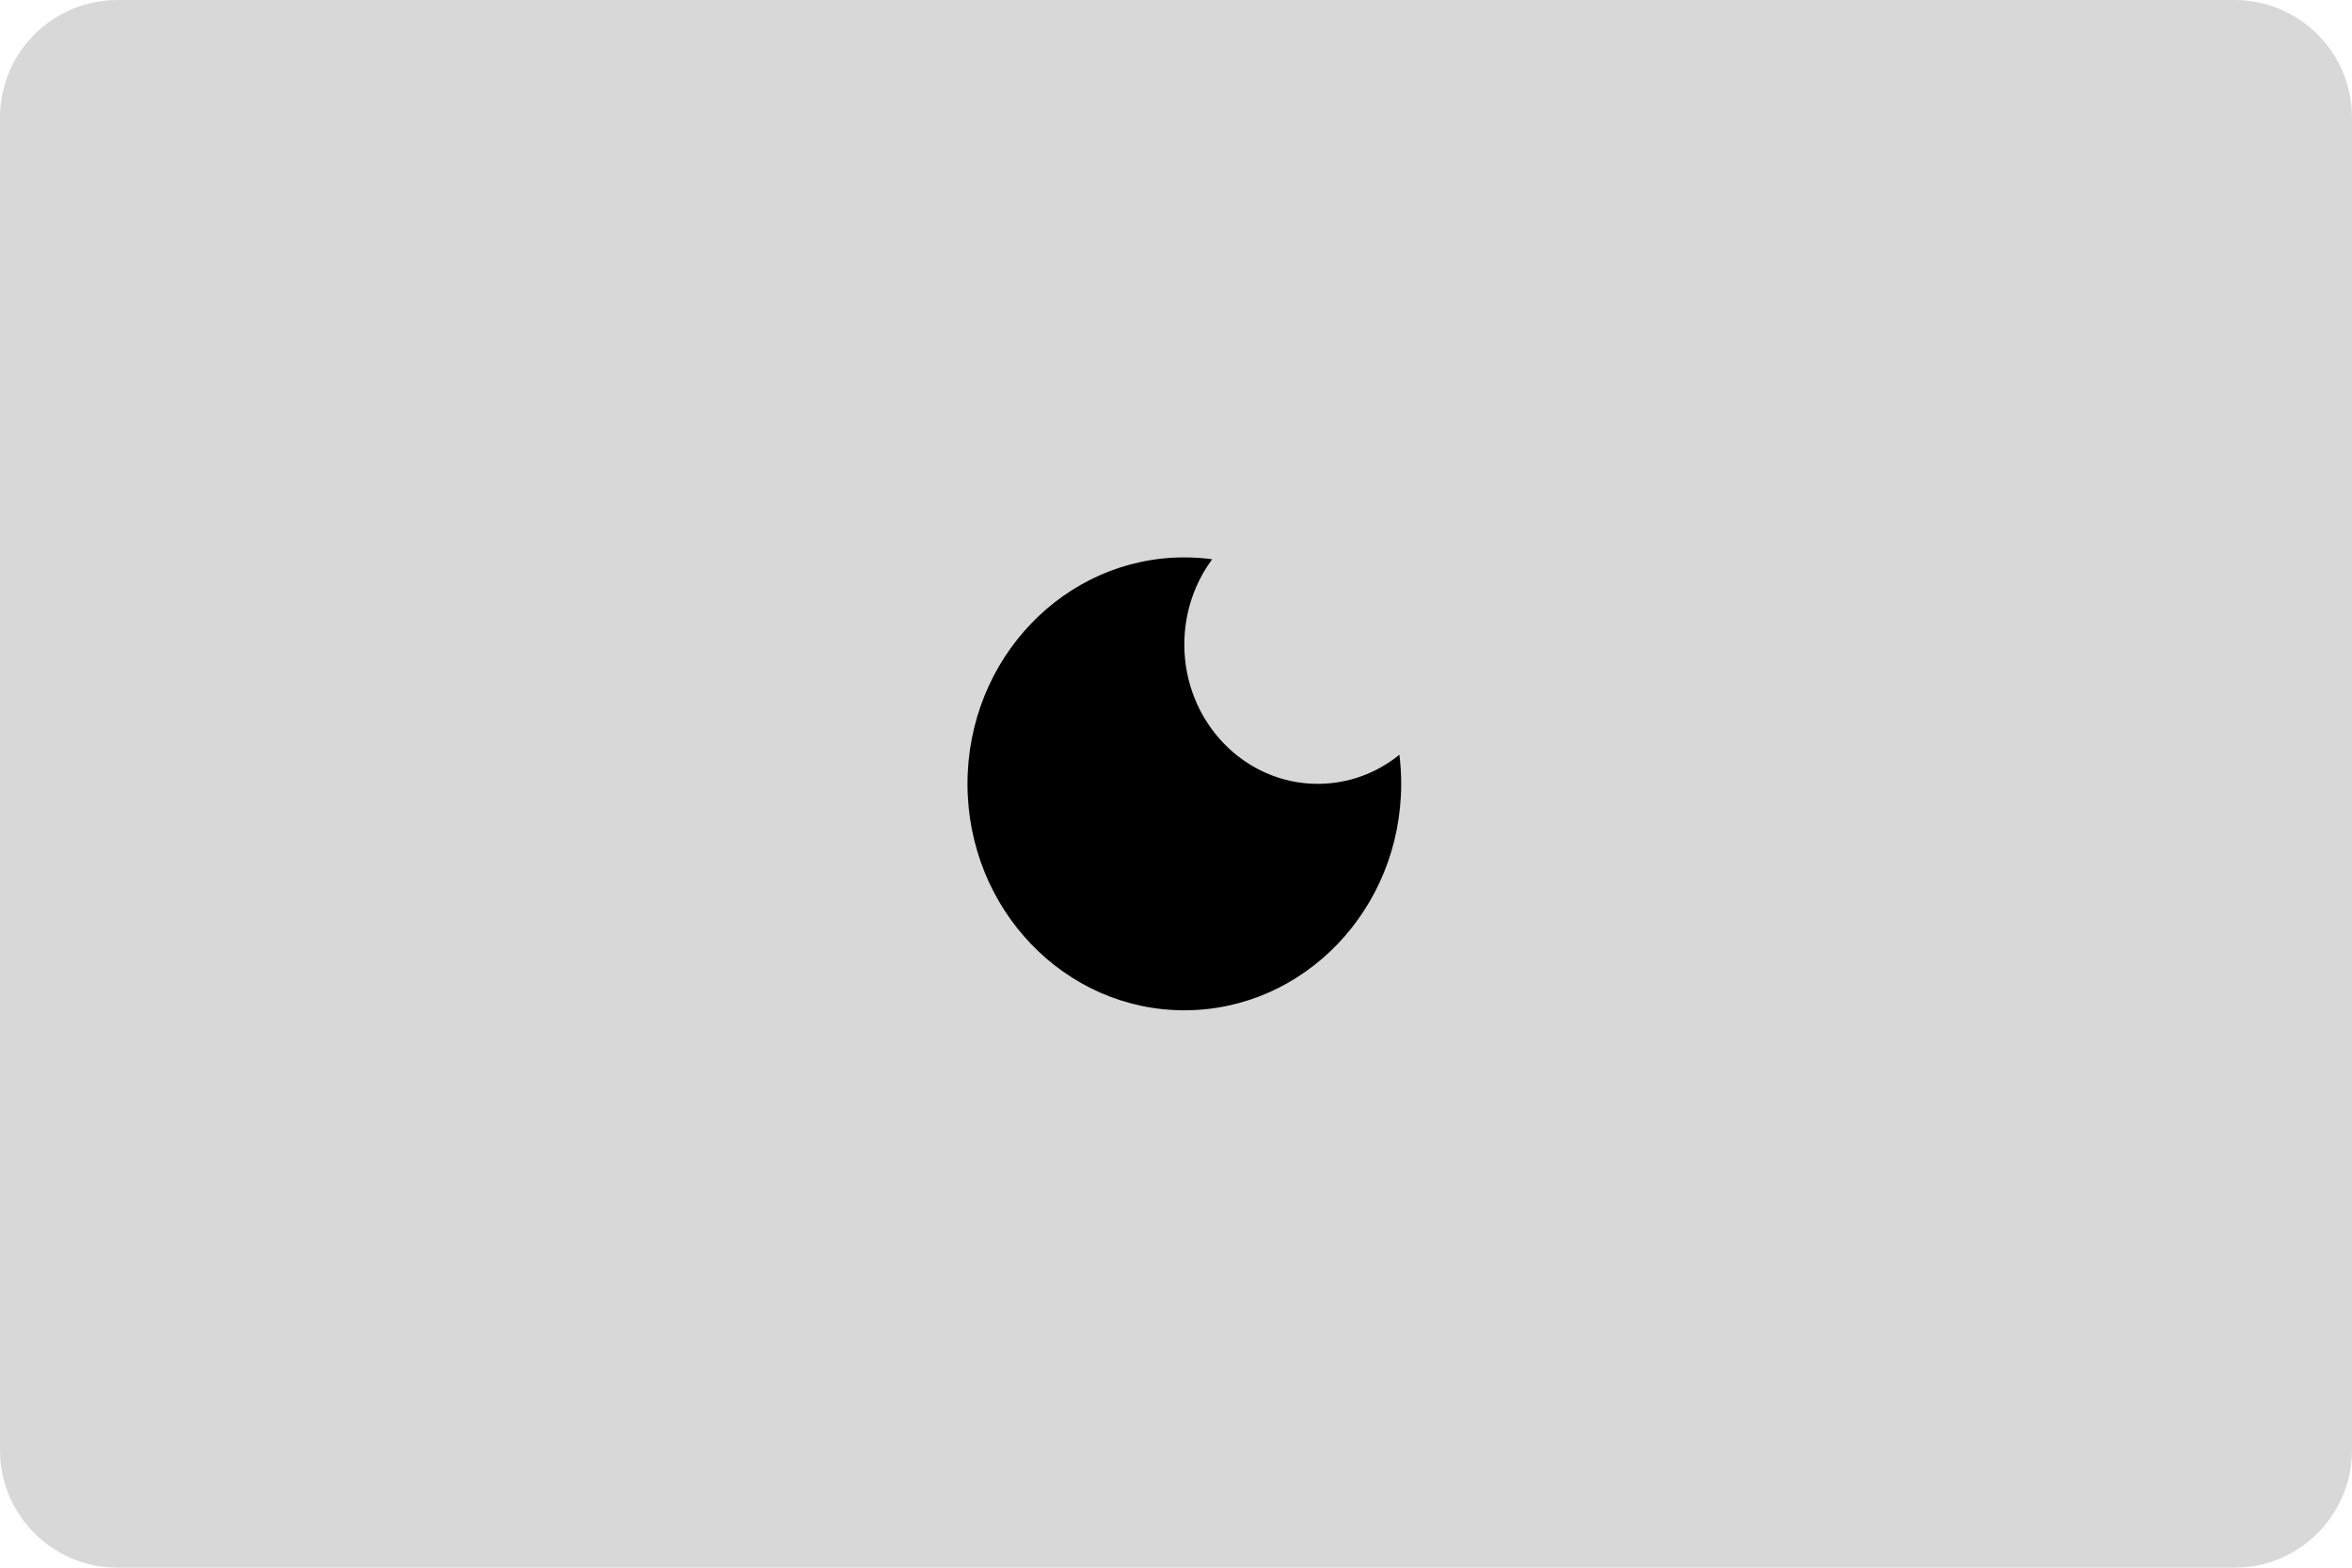
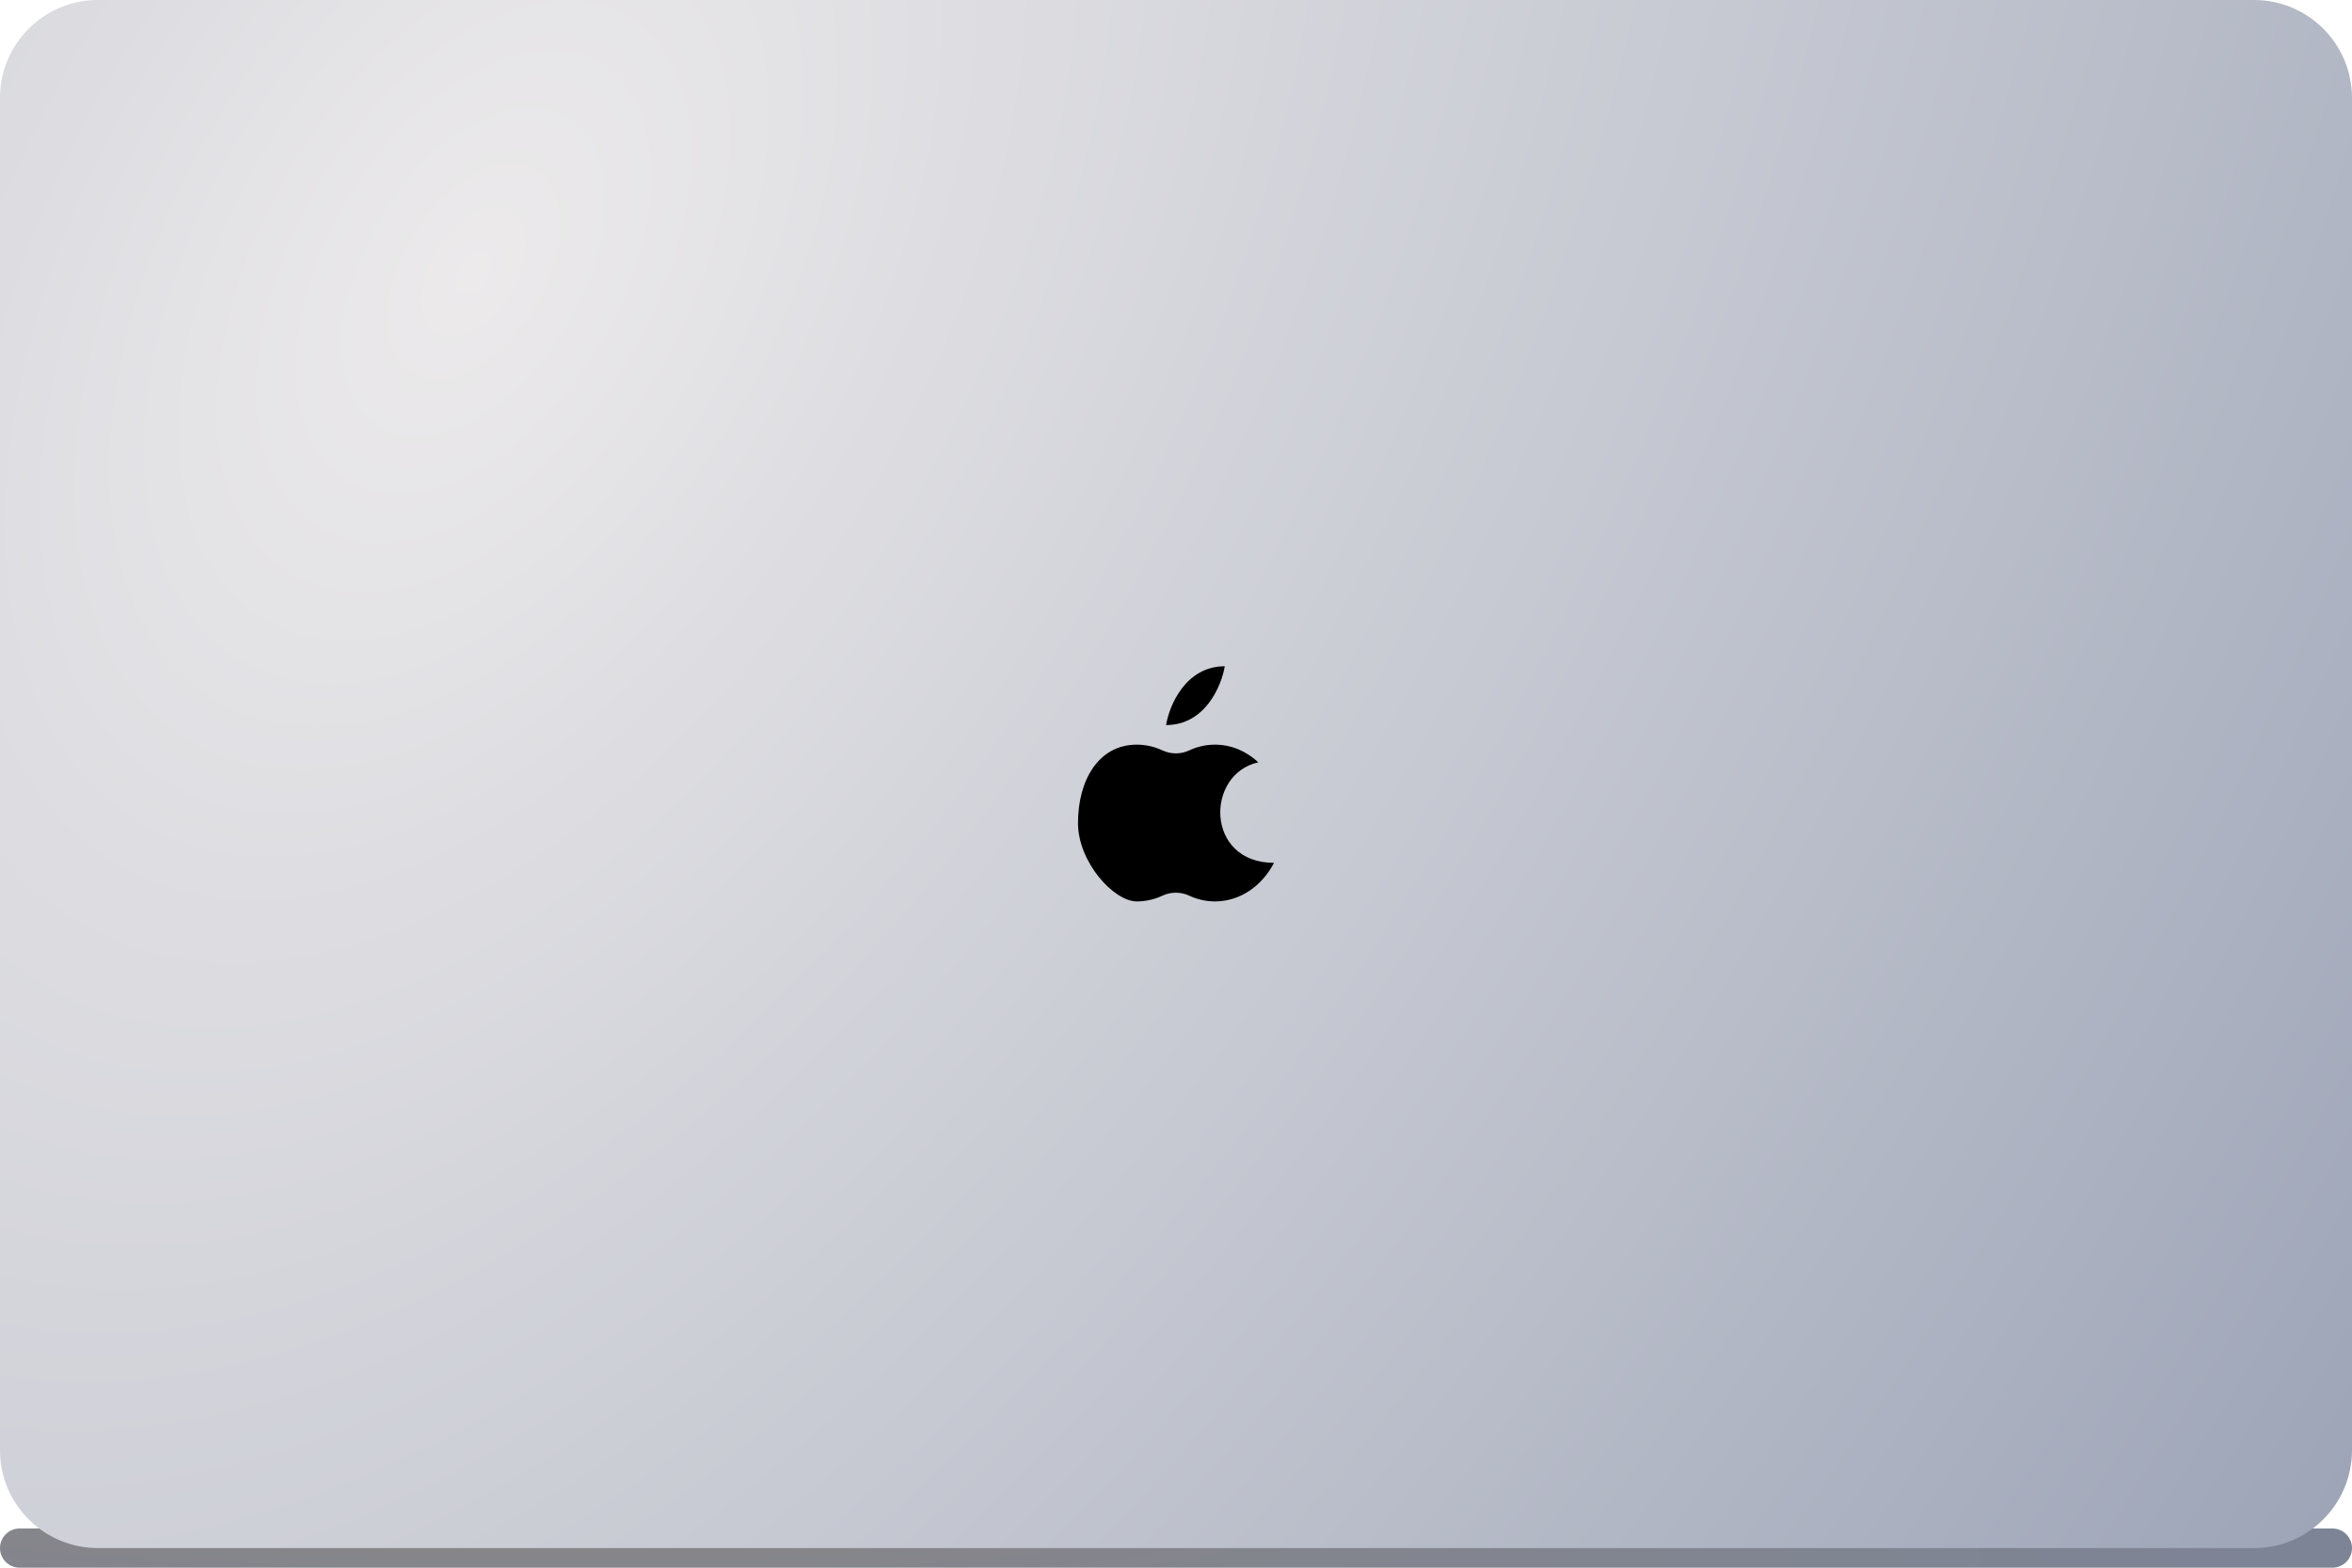
<svg xmlns="http://www.w3.org/2000/svg" width="120" height="80" viewBox="0 0 120 80" fill="none">
-   <rect width="120" height="80" rx="6" fill="#D8D8D8" />
-   <path fill-rule="evenodd" clip-rule="evenodd" d="M71.399 38.515C70.247 39.446 68.803 40 67.234 40C63.474 40 60.425 36.816 60.425 32.889C60.425 31.25 60.956 29.741 61.847 28.539C61.382 28.477 60.907 28.444 60.425 28.444C54.315 28.444 49.362 33.618 49.362 40C49.362 46.382 54.315 51.556 60.425 51.556C66.536 51.556 71.489 46.382 71.489 40C71.489 39.497 71.458 39.001 71.399 38.515Z" fill="black" />
+   <rect y="78" width="120" height="2" rx="1" fill="url(#paint0_radial)" />
+   <rect width="120" height="79" rx="5" fill="url(#paint1_radial)" />
+   <path d="M59.493 37C59.659 36 60.491 34 62.488 34C62.322 35 61.49 37 59.493 37Z" fill="black" />
+   <path d="M57.995 46C58.464 46 58.91 45.895 59.318 45.703C59.74 45.506 60.244 45.506 60.666 45.703C61.074 45.895 61.521 46 61.989 46C63.271 46 64.392 45.209 65 44.031C61.49 44.031 61.49 39.5 64.2 38.902C63.597 38.338 62.828 38 61.989 38C61.521 38 61.074 38.105 60.666 38.297C60.244 38.494 59.74 38.494 59.318 38.297C58.91 38.105 58.464 38 57.995 38C56.065 38 55 39.791 55 42C55 44 56.83 46 57.995 46Z" fill="black" />
+   <defs>
+     <radialGradient id="paint0_radial" cx="0" cy="0" r="1" gradientUnits="userSpaceOnUse" gradientTransform="translate(24.5 78.3375) rotate(0.874251) scale(115.513 6.70591)">
+       <stop stop-color="#888687" />
+       <stop offset="0.881" stop-color="#7C8497" />
+     </radialGradient>
+     <radialGradient id="paint1_radial" cx="0" cy="0" r="1" gradientUnits="userSpaceOnUse" gradientTransform="translate(24.5 13.3313) rotate(31.0799) scale(134.859 226.885)">
+       <stop stop-color="#ECEAEB" />
+       <stop offset="0.881" stop-color="#9AA2B5" />
+     </radialGradient>
+   </defs>
</svg>
